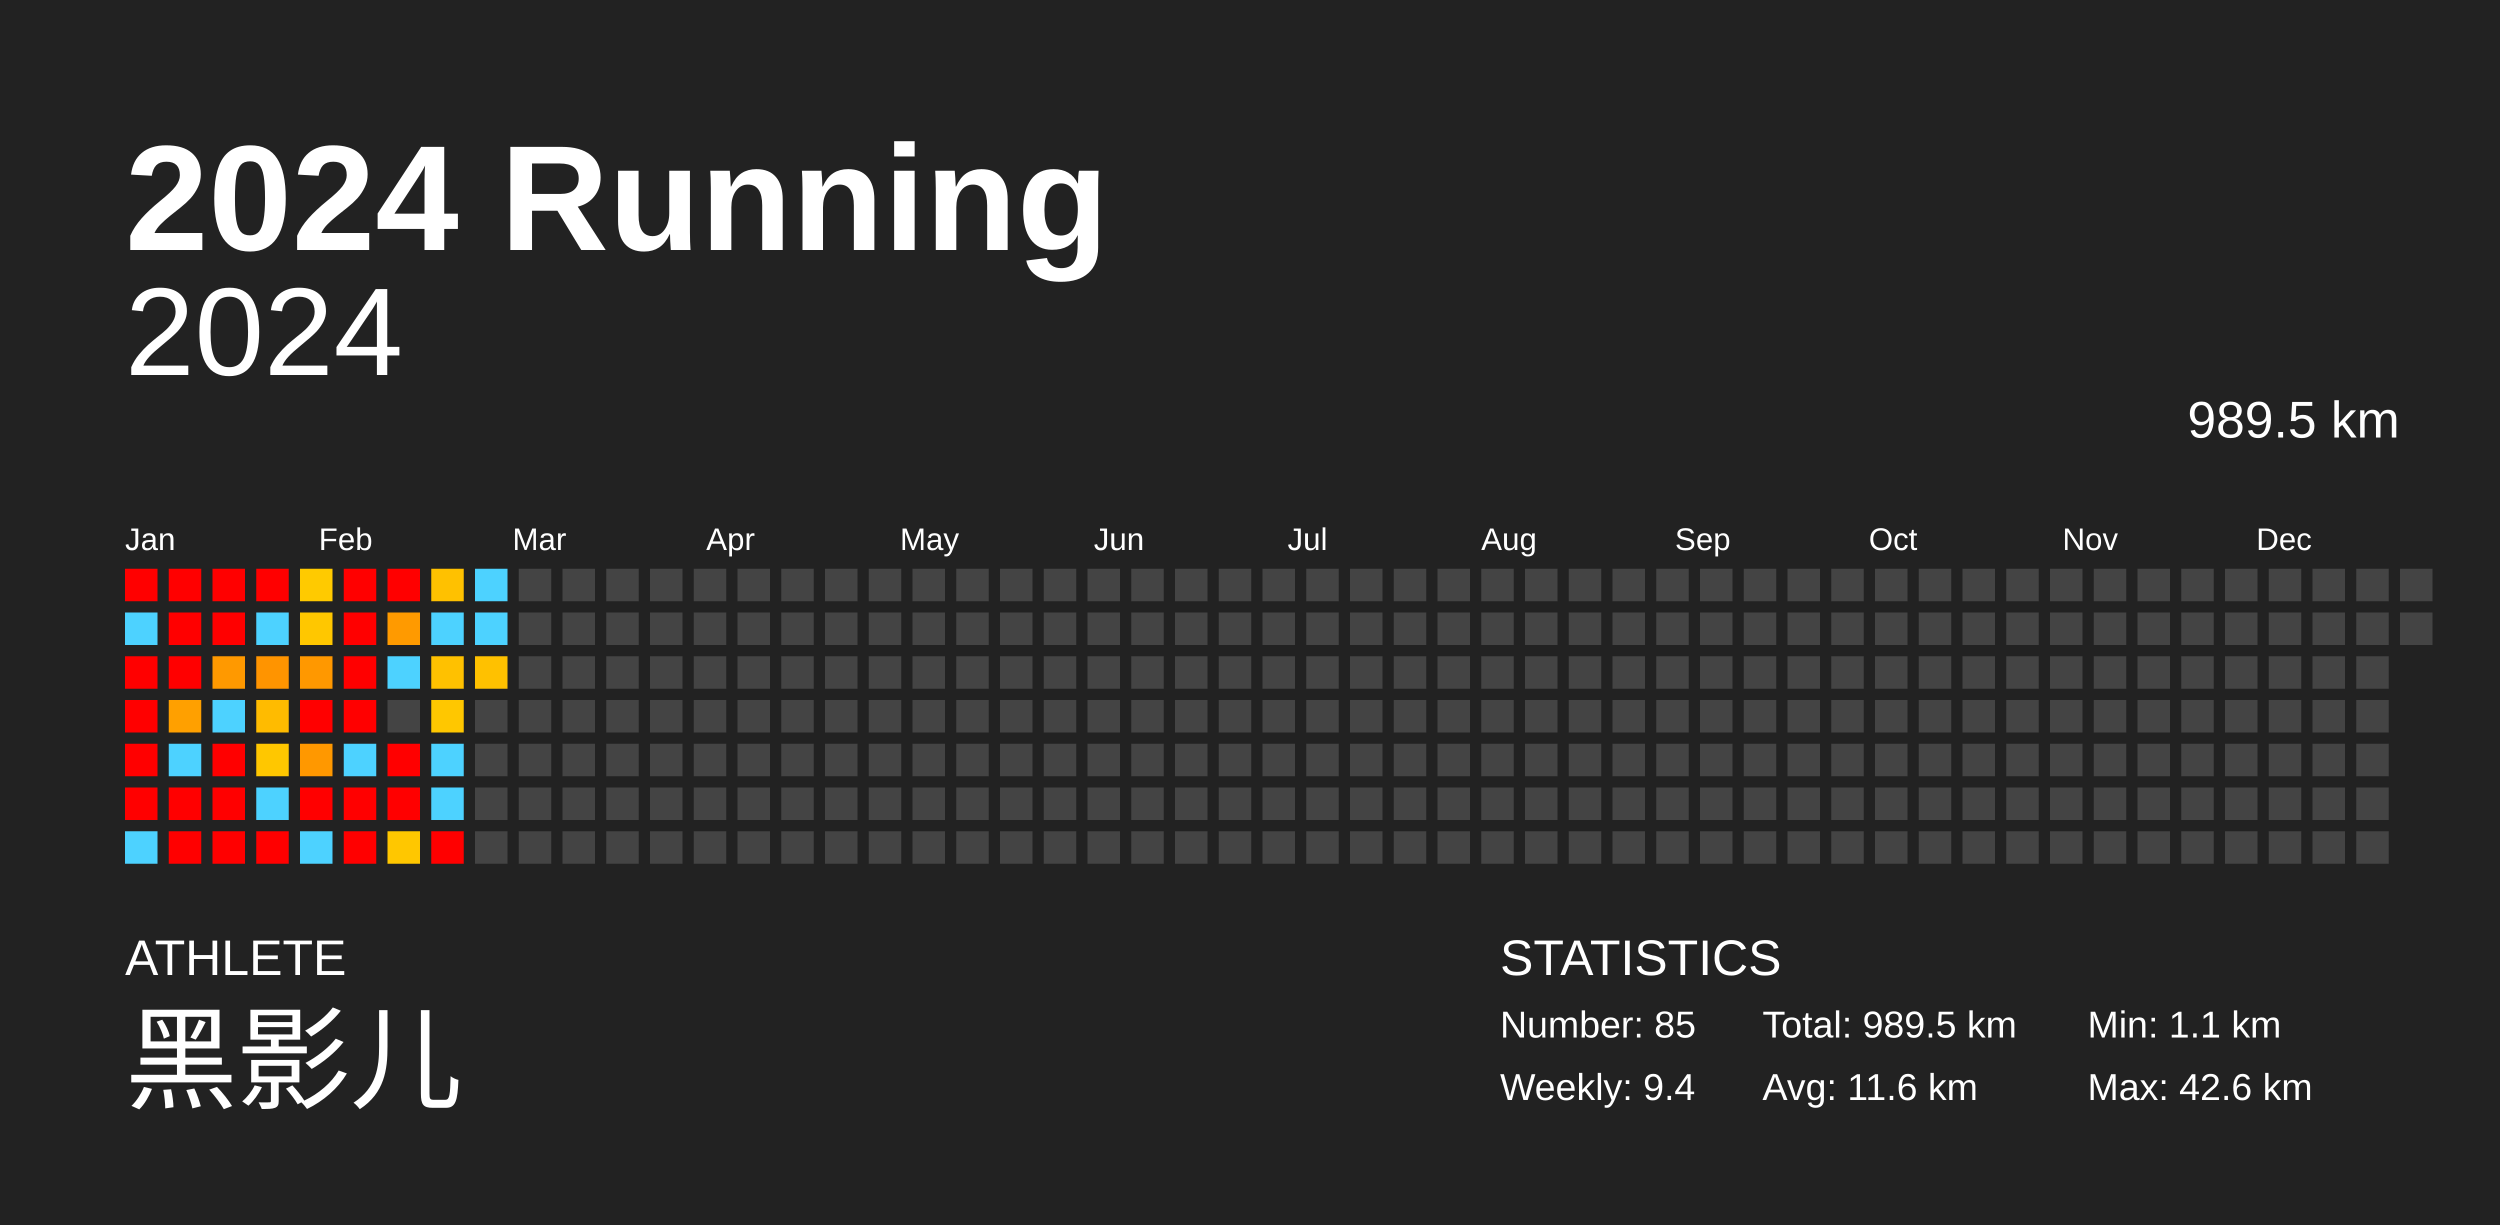
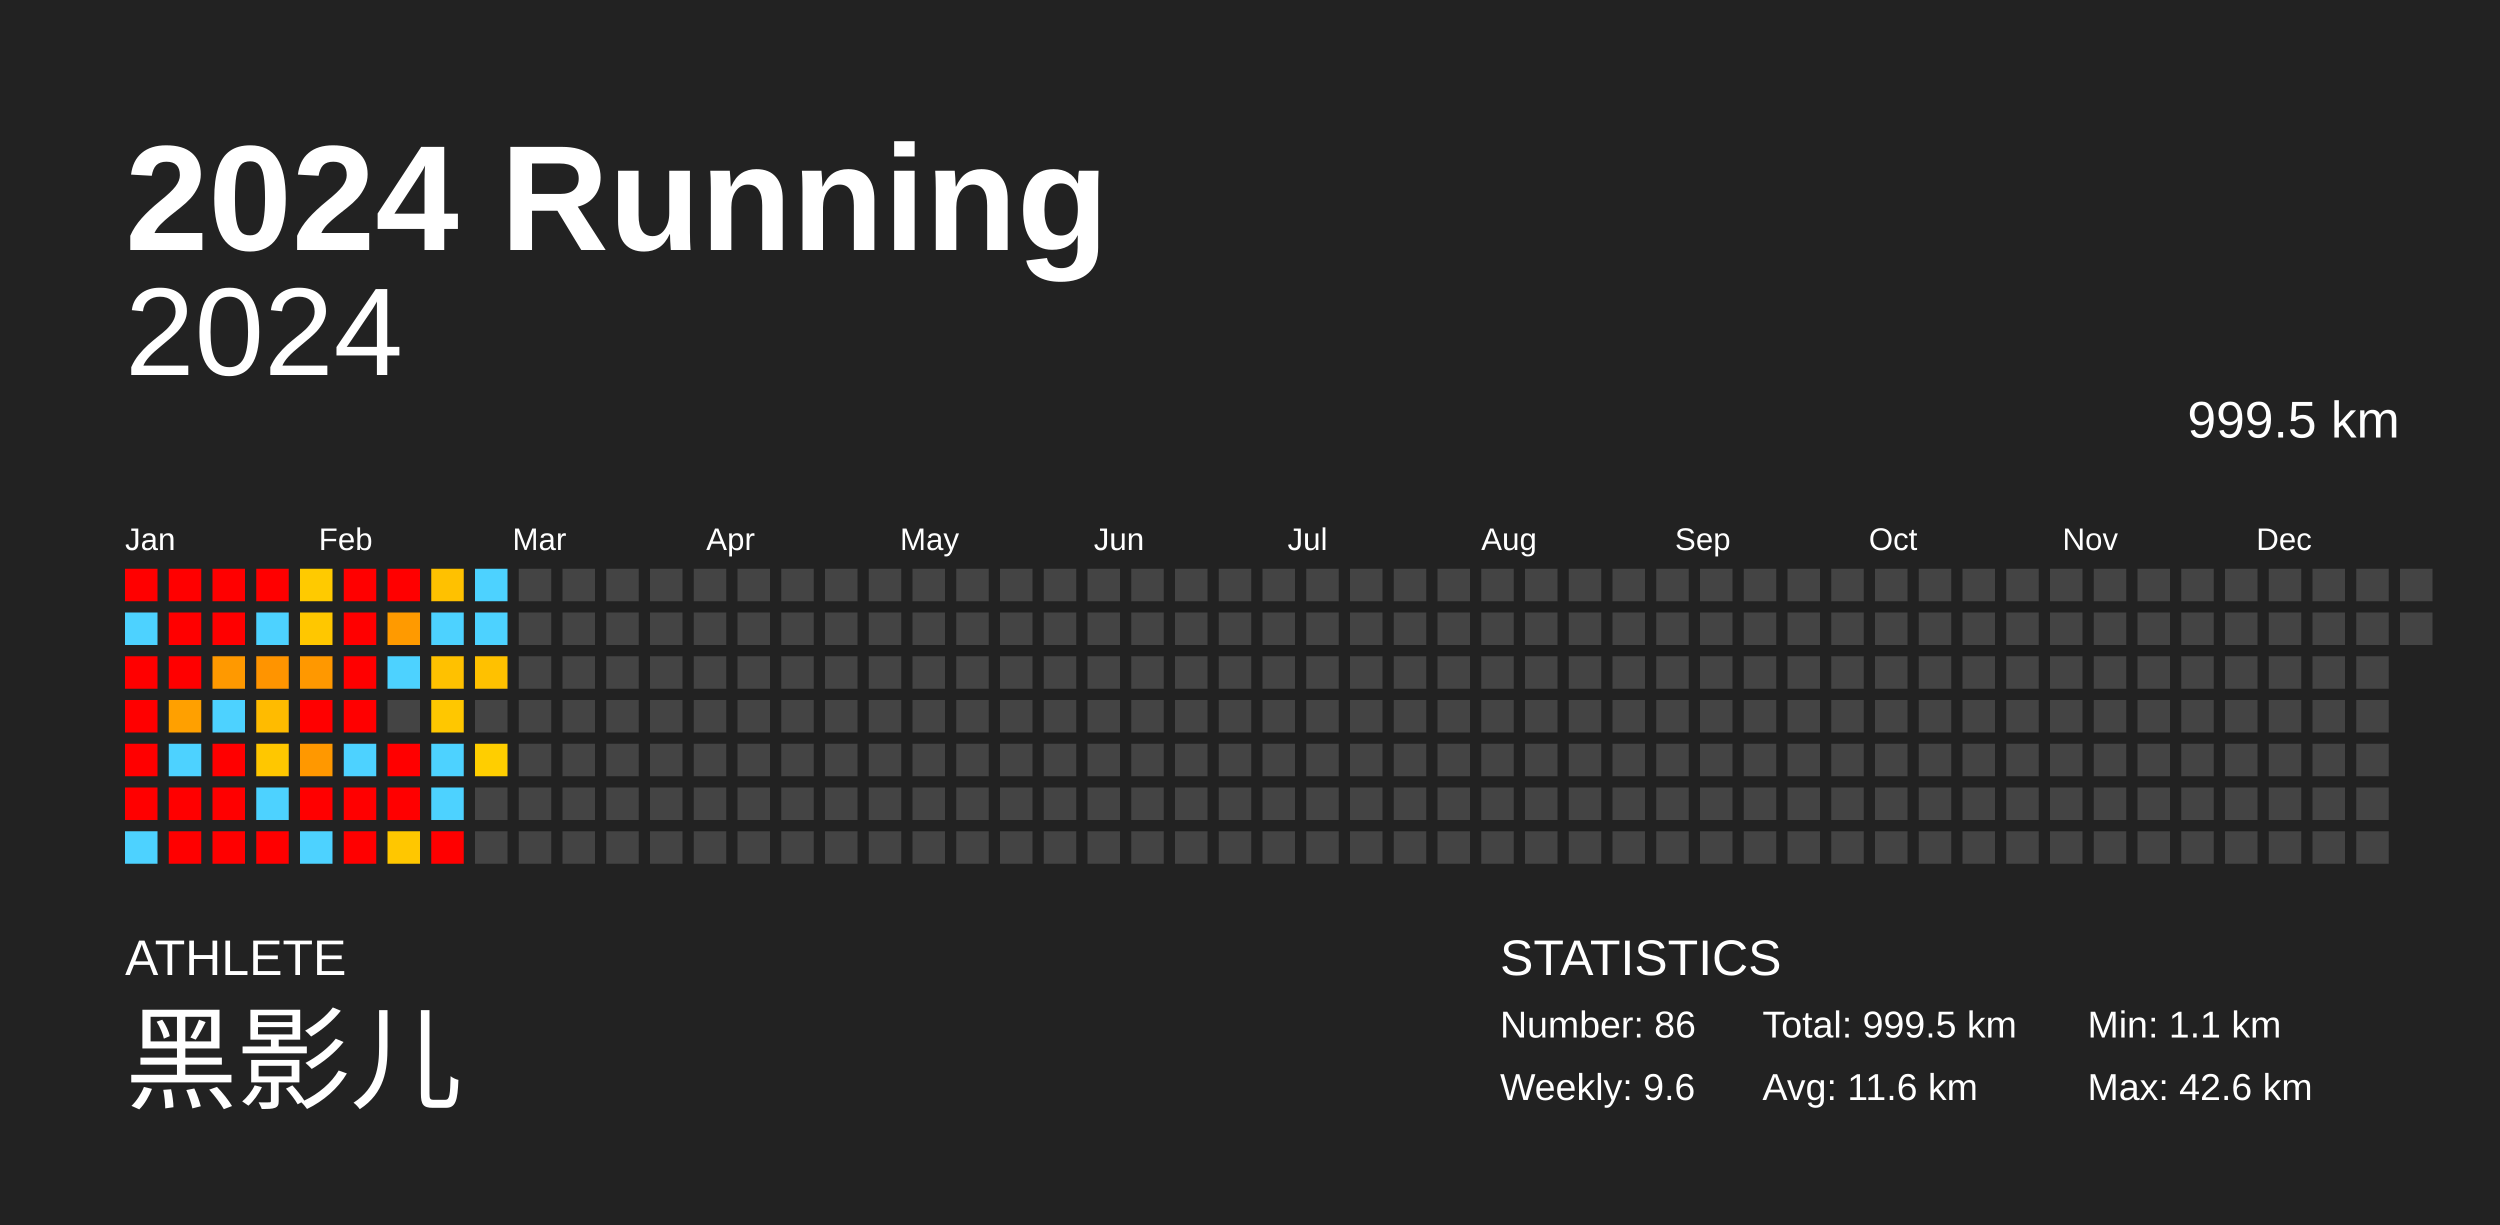
<svg xmlns="http://www.w3.org/2000/svg" baseProfile="full" height="98mm" version="1.1" viewBox="0,0,200,98" width="200mm">
  <defs />
  <rect fill="#222222" height="98" width="200" x="0" y="0" />
  <text fill="#FFFFFF" style="font-size:12px; font-family:Arial; font-weight:bold;" x="10" y="20">2024 Running</text>
  <text fill="#FFFFFF" style="font-size:4px; font-family:Arial" x="10" y="78">ATHLETE</text>
  <text fill="#FFFFFF" style="font-size:9px; font-family:Arial" x="10" y="88">黑影儿</text>
  <text fill="#FFFFFF" style="font-size:4px; font-family:Arial" x="120" y="78">STATISTICS</text>
-   <text fill="#FFFFFF" style="font-size:3px; font-family:Arial" x="120" y="83">Number: 85</text>
-   <text fill="#FFFFFF" style="font-size:3px; font-family:Arial" x="120" y="88">Weekly: 9.4</text>
-   <text fill="#FFFFFF" style="font-size:3px; font-family:Arial" x="141" y="83">Total: 989.5 km</text>
+   <text fill="#FFFFFF" style="font-size:3px; font-family:Arial" x="120" y="83">Number: 86</text>
+   <text fill="#FFFFFF" style="font-size:3px; font-family:Arial" x="120" y="88">Weekly: 9.6</text>
+   <text fill="#FFFFFF" style="font-size:3px; font-family:Arial" x="141" y="83">Total: 999.5 km</text>
  <text fill="#FFFFFF" style="font-size:3px; font-family:Arial" x="141" y="88">Avg: 11.6 km</text>
  <text fill="#FFFFFF" style="font-size:3px; font-family:Arial" x="167" y="83">Min: 1.1 km</text>
  <text fill="#FFFFFF" style="font-size:3px; font-family:Arial" x="167" y="88">Max: 42.6 km</text>
  <text alignment-baseline="hanging" fill="#FFFFFF" style="font-size:10.0px; font-family:Arial;" x="10" y="30">2024</text>
-   <text alignment-baseline="hanging" fill="#FFFFFF" style="font-size:4.125px; font-family:Arial;" x="175" y="35">989.5 km</text>
+   <text alignment-baseline="hanging" fill="#FFFFFF" style="font-size:4.125px; font-family:Arial;" x="175" y="35">999.5 km</text>
  <text fill="#FFFFFF" style="font-size:2.5px; font-family:Arial" x="10.0" y="44">Jan</text>
  <text fill="#FFFFFF" style="font-size:2.5px; font-family:Arial" x="25.5" y="44">Feb</text>
  <text fill="#FFFFFF" style="font-size:2.5px; font-family:Arial" x="41.0" y="44">Mar</text>
  <text fill="#FFFFFF" style="font-size:2.5px; font-family:Arial" x="56.5" y="44">Apr</text>
  <text fill="#FFFFFF" style="font-size:2.5px; font-family:Arial" x="72.0" y="44">May</text>
  <text fill="#FFFFFF" style="font-size:2.5px; font-family:Arial" x="87.5" y="44">Jun</text>
  <text fill="#FFFFFF" style="font-size:2.5px; font-family:Arial" x="103.0" y="44">Jul</text>
  <text fill="#FFFFFF" style="font-size:2.5px; font-family:Arial" x="118.5" y="44">Aug</text>
  <text fill="#FFFFFF" style="font-size:2.5px; font-family:Arial" x="134.0" y="44">Sep</text>
  <text fill="#FFFFFF" style="font-size:2.5px; font-family:Arial" x="149.5" y="44">Oct</text>
  <text fill="#FFFFFF" style="font-size:2.5px; font-family:Arial" x="165.0" y="44">Nov</text>
  <text fill="#FFFFFF" style="font-size:2.5px; font-family:Arial" x="180.5" y="44">Dec</text>
  <rect fill="red" height="2.6" width="2.6" x="10.0" y="45.5" />
  <rect fill="#4dd2ff" height="2.6" width="2.6" x="10.0" y="49.0" />
  <rect fill="red" height="2.6" width="2.6" x="10.0" y="52.5" />
  <rect fill="red" height="2.6" width="2.6" x="10.0" y="56.0" />
  <rect fill="red" height="2.6" width="2.6" x="10.0" y="59.5" />
  <rect fill="red" height="2.6" width="2.6" x="10.0" y="63.0" />
  <rect fill="#4dd2ff" height="2.6" width="2.6" x="10.0" y="66.5" />
  <rect fill="red" height="2.6" width="2.6" x="13.5" y="45.5" />
  <rect fill="red" height="2.6" width="2.6" x="13.5" y="49.0" />
  <rect fill="red" height="2.6" width="2.6" x="13.5" y="52.5" />
  <rect fill="#ffa000" height="2.6" width="2.6" x="13.5" y="56.0" />
  <rect fill="#4dd2ff" height="2.6" width="2.6" x="13.5" y="59.5" />
  <rect fill="red" height="2.6" width="2.6" x="13.5" y="63.0" />
  <rect fill="red" height="2.6" width="2.6" x="13.5" y="66.5" />
  <rect fill="red" height="2.6" width="2.6" x="17.0" y="45.5" />
  <rect fill="red" height="2.6" width="2.6" x="17.0" y="49.0" />
  <rect fill="#ff9900" height="2.6" width="2.6" x="17.0" y="52.5" />
  <rect fill="#4dd2ff" height="2.6" width="2.6" x="17.0" y="56.0" />
  <rect fill="red" height="2.6" width="2.6" x="17.0" y="59.5" />
  <rect fill="red" height="2.6" width="2.6" x="17.0" y="63.0" />
  <rect fill="red" height="2.6" width="2.6" x="17.0" y="66.5" />
  <rect fill="red" height="2.6" width="2.6" x="20.5" y="45.5" />
  <rect fill="#4dd2ff" height="2.6" width="2.6" x="20.5" y="49.0" />
  <rect fill="#ff9400" height="2.6" width="2.6" x="20.5" y="52.5" />
  <rect fill="#ffbb00" height="2.6" width="2.6" x="20.5" y="56.0" />
  <rect fill="#ffc700" height="2.6" width="2.6" x="20.5" y="59.5" />
  <rect fill="#4dd2ff" height="2.6" width="2.6" x="20.5" y="63.0" />
  <rect fill="red" height="2.6" width="2.6" x="20.5" y="66.5" />
  <rect fill="#ffca00" height="2.6" width="2.6" x="24.0" y="45.5" />
  <rect fill="#ffc700" height="2.6" width="2.6" x="24.0" y="49.0" />
  <rect fill="#ff9800" height="2.6" width="2.6" x="24.0" y="52.5" />
  <rect fill="red" height="2.6" width="2.6" x="24.0" y="56.0" />
  <rect fill="#ff9800" height="2.6" width="2.6" x="24.0" y="59.5" />
  <rect fill="red" height="2.6" width="2.6" x="24.0" y="63.0" />
  <rect fill="#4dd2ff" height="2.6" width="2.6" x="24.0" y="66.5" />
  <rect fill="red" height="2.6" width="2.6" x="27.5" y="45.5" />
  <rect fill="red" height="2.6" width="2.6" x="27.5" y="49.0" />
  <rect fill="red" height="2.6" width="2.6" x="27.5" y="52.5" />
  <rect fill="red" height="2.6" width="2.6" x="27.5" y="56.0" />
  <rect fill="#4dd2ff" height="2.6" width="2.6" x="27.5" y="59.5" />
  <rect fill="red" height="2.6" width="2.6" x="27.5" y="63.0" />
  <rect fill="red" height="2.6" width="2.6" x="27.5" y="66.5" />
  <rect fill="red" height="2.6" width="2.6" x="31.0" y="45.5" />
  <rect fill="#ff9a00" height="2.6" width="2.6" x="31.0" y="49.0" />
  <rect fill="#4dd2ff" height="2.6" width="2.6" x="31.0" y="52.5" />
  <rect fill="#444444" height="2.6" width="2.6" x="31.0" y="56.0" />
  <rect fill="red" height="2.6" width="2.6" x="31.0" y="59.5" />
  <rect fill="red" height="2.6" width="2.6" x="31.0" y="63.0" />
  <rect fill="#ffc700" height="2.6" width="2.6" x="31.0" y="66.5" />
  <rect fill="#ffc100" height="2.6" width="2.6" x="34.5" y="45.5" />
  <rect fill="#4dd2ff" height="2.6" width="2.6" x="34.5" y="49.0" />
  <rect fill="#ffc100" height="2.6" width="2.6" x="34.5" y="52.5" />
  <rect fill="#ffc700" height="2.6" width="2.6" x="34.5" y="56.0" />
  <rect fill="#4dd2ff" height="2.6" width="2.6" x="34.5" y="59.5" />
  <rect fill="#4dd2ff" height="2.6" width="2.6" x="34.5" y="63.0" />
  <rect fill="red" height="2.6" width="2.6" x="34.5" y="66.5" />
  <rect fill="#4dd2ff" height="2.6" width="2.6" x="38.0" y="45.5" />
  <rect fill="#4dd2ff" height="2.6" width="2.6" x="38.0" y="49.0" />
  <rect fill="#ffc100" height="2.6" width="2.6" x="38.0" y="52.5" />
  <rect fill="#444444" height="2.6" width="2.6" x="38.0" y="56.0" />
-   <rect fill="#444444" height="2.6" width="2.6" x="38.0" y="59.5" />
+   <rect fill="#ffce00" height="2.6" width="2.6" x="38.0" y="59.5" />
  <rect fill="#444444" height="2.6" width="2.6" x="38.0" y="63.0" />
  <rect fill="#444444" height="2.6" width="2.6" x="38.0" y="66.5" />
  <rect fill="#444444" height="2.6" width="2.6" x="41.5" y="45.5" />
  <rect fill="#444444" height="2.6" width="2.6" x="41.5" y="49.0" />
  <rect fill="#444444" height="2.6" width="2.6" x="41.5" y="52.5" />
  <rect fill="#444444" height="2.6" width="2.6" x="41.5" y="56.0" />
  <rect fill="#444444" height="2.6" width="2.6" x="41.5" y="59.5" />
  <rect fill="#444444" height="2.6" width="2.6" x="41.5" y="63.0" />
  <rect fill="#444444" height="2.6" width="2.6" x="41.5" y="66.5" />
  <rect fill="#444444" height="2.6" width="2.6" x="45.0" y="45.5" />
  <rect fill="#444444" height="2.6" width="2.6" x="45.0" y="49.0" />
  <rect fill="#444444" height="2.6" width="2.6" x="45.0" y="52.5" />
  <rect fill="#444444" height="2.6" width="2.6" x="45.0" y="56.0" />
  <rect fill="#444444" height="2.6" width="2.6" x="45.0" y="59.5" />
  <rect fill="#444444" height="2.6" width="2.6" x="45.0" y="63.0" />
  <rect fill="#444444" height="2.6" width="2.6" x="45.0" y="66.5" />
  <rect fill="#444444" height="2.6" width="2.6" x="48.5" y="45.5" />
  <rect fill="#444444" height="2.6" width="2.6" x="48.5" y="49.0" />
  <rect fill="#444444" height="2.6" width="2.6" x="48.5" y="52.5" />
  <rect fill="#444444" height="2.6" width="2.6" x="48.5" y="56.0" />
  <rect fill="#444444" height="2.6" width="2.6" x="48.5" y="59.5" />
  <rect fill="#444444" height="2.6" width="2.6" x="48.5" y="63.0" />
  <rect fill="#444444" height="2.6" width="2.6" x="48.5" y="66.5" />
  <rect fill="#444444" height="2.6" width="2.6" x="52.0" y="45.5" />
  <rect fill="#444444" height="2.6" width="2.6" x="52.0" y="49.0" />
  <rect fill="#444444" height="2.6" width="2.6" x="52.0" y="52.5" />
  <rect fill="#444444" height="2.6" width="2.6" x="52.0" y="56.0" />
  <rect fill="#444444" height="2.6" width="2.6" x="52.0" y="59.5" />
  <rect fill="#444444" height="2.6" width="2.6" x="52.0" y="63.0" />
  <rect fill="#444444" height="2.6" width="2.6" x="52.0" y="66.5" />
  <rect fill="#444444" height="2.6" width="2.6" x="55.5" y="45.5" />
  <rect fill="#444444" height="2.6" width="2.6" x="55.5" y="49.0" />
  <rect fill="#444444" height="2.6" width="2.6" x="55.5" y="52.5" />
  <rect fill="#444444" height="2.6" width="2.6" x="55.5" y="56.0" />
  <rect fill="#444444" height="2.6" width="2.6" x="55.5" y="59.5" />
  <rect fill="#444444" height="2.6" width="2.6" x="55.5" y="63.0" />
  <rect fill="#444444" height="2.6" width="2.6" x="55.5" y="66.5" />
  <rect fill="#444444" height="2.6" width="2.6" x="59.0" y="45.5" />
  <rect fill="#444444" height="2.6" width="2.6" x="59.0" y="49.0" />
  <rect fill="#444444" height="2.6" width="2.6" x="59.0" y="52.5" />
  <rect fill="#444444" height="2.6" width="2.6" x="59.0" y="56.0" />
  <rect fill="#444444" height="2.6" width="2.6" x="59.0" y="59.5" />
  <rect fill="#444444" height="2.6" width="2.6" x="59.0" y="63.0" />
  <rect fill="#444444" height="2.6" width="2.6" x="59.0" y="66.5" />
  <rect fill="#444444" height="2.6" width="2.6" x="62.5" y="45.5" />
  <rect fill="#444444" height="2.6" width="2.6" x="62.5" y="49.0" />
  <rect fill="#444444" height="2.6" width="2.6" x="62.5" y="52.5" />
  <rect fill="#444444" height="2.6" width="2.6" x="62.5" y="56.0" />
  <rect fill="#444444" height="2.6" width="2.6" x="62.5" y="59.5" />
  <rect fill="#444444" height="2.6" width="2.6" x="62.5" y="63.0" />
  <rect fill="#444444" height="2.6" width="2.6" x="62.5" y="66.5" />
  <rect fill="#444444" height="2.6" width="2.6" x="66.0" y="45.5" />
  <rect fill="#444444" height="2.6" width="2.6" x="66.0" y="49.0" />
  <rect fill="#444444" height="2.6" width="2.6" x="66.0" y="52.5" />
  <rect fill="#444444" height="2.6" width="2.6" x="66.0" y="56.0" />
  <rect fill="#444444" height="2.6" width="2.6" x="66.0" y="59.5" />
  <rect fill="#444444" height="2.6" width="2.6" x="66.0" y="63.0" />
  <rect fill="#444444" height="2.6" width="2.6" x="66.0" y="66.5" />
  <rect fill="#444444" height="2.6" width="2.6" x="69.5" y="45.5" />
  <rect fill="#444444" height="2.6" width="2.6" x="69.5" y="49.0" />
  <rect fill="#444444" height="2.6" width="2.6" x="69.5" y="52.5" />
  <rect fill="#444444" height="2.6" width="2.6" x="69.5" y="56.0" />
  <rect fill="#444444" height="2.6" width="2.6" x="69.5" y="59.5" />
  <rect fill="#444444" height="2.6" width="2.6" x="69.5" y="63.0" />
  <rect fill="#444444" height="2.6" width="2.6" x="69.5" y="66.5" />
  <rect fill="#444444" height="2.6" width="2.6" x="73.0" y="45.5" />
  <rect fill="#444444" height="2.6" width="2.6" x="73.0" y="49.0" />
  <rect fill="#444444" height="2.6" width="2.6" x="73.0" y="52.5" />
  <rect fill="#444444" height="2.6" width="2.6" x="73.0" y="56.0" />
  <rect fill="#444444" height="2.6" width="2.6" x="73.0" y="59.5" />
  <rect fill="#444444" height="2.6" width="2.6" x="73.0" y="63.0" />
  <rect fill="#444444" height="2.6" width="2.6" x="73.0" y="66.5" />
  <rect fill="#444444" height="2.6" width="2.6" x="76.5" y="45.5" />
  <rect fill="#444444" height="2.6" width="2.6" x="76.5" y="49.0" />
  <rect fill="#444444" height="2.6" width="2.6" x="76.5" y="52.5" />
  <rect fill="#444444" height="2.6" width="2.6" x="76.5" y="56.0" />
  <rect fill="#444444" height="2.6" width="2.6" x="76.5" y="59.5" />
  <rect fill="#444444" height="2.6" width="2.6" x="76.5" y="63.0" />
  <rect fill="#444444" height="2.6" width="2.6" x="76.5" y="66.5" />
  <rect fill="#444444" height="2.6" width="2.6" x="80.0" y="45.5" />
  <rect fill="#444444" height="2.6" width="2.6" x="80.0" y="49.0" />
  <rect fill="#444444" height="2.6" width="2.6" x="80.0" y="52.5" />
  <rect fill="#444444" height="2.6" width="2.6" x="80.0" y="56.0" />
  <rect fill="#444444" height="2.6" width="2.6" x="80.0" y="59.5" />
  <rect fill="#444444" height="2.6" width="2.6" x="80.0" y="63.0" />
  <rect fill="#444444" height="2.6" width="2.6" x="80.0" y="66.5" />
  <rect fill="#444444" height="2.6" width="2.6" x="83.5" y="45.5" />
  <rect fill="#444444" height="2.6" width="2.6" x="83.5" y="49.0" />
  <rect fill="#444444" height="2.6" width="2.6" x="83.5" y="52.5" />
  <rect fill="#444444" height="2.6" width="2.6" x="83.5" y="56.0" />
  <rect fill="#444444" height="2.6" width="2.6" x="83.5" y="59.5" />
  <rect fill="#444444" height="2.6" width="2.6" x="83.5" y="63.0" />
  <rect fill="#444444" height="2.6" width="2.6" x="83.5" y="66.5" />
  <rect fill="#444444" height="2.6" width="2.6" x="87.0" y="45.5" />
  <rect fill="#444444" height="2.6" width="2.6" x="87.0" y="49.0" />
  <rect fill="#444444" height="2.6" width="2.6" x="87.0" y="52.5" />
  <rect fill="#444444" height="2.6" width="2.6" x="87.0" y="56.0" />
  <rect fill="#444444" height="2.6" width="2.6" x="87.0" y="59.5" />
  <rect fill="#444444" height="2.6" width="2.6" x="87.0" y="63.0" />
  <rect fill="#444444" height="2.6" width="2.6" x="87.0" y="66.5" />
  <rect fill="#444444" height="2.6" width="2.6" x="90.5" y="45.5" />
  <rect fill="#444444" height="2.6" width="2.6" x="90.5" y="49.0" />
  <rect fill="#444444" height="2.6" width="2.6" x="90.5" y="52.5" />
  <rect fill="#444444" height="2.6" width="2.6" x="90.5" y="56.0" />
  <rect fill="#444444" height="2.6" width="2.6" x="90.5" y="59.5" />
  <rect fill="#444444" height="2.6" width="2.6" x="90.5" y="63.0" />
  <rect fill="#444444" height="2.6" width="2.6" x="90.5" y="66.5" />
  <rect fill="#444444" height="2.6" width="2.6" x="94.0" y="45.5" />
  <rect fill="#444444" height="2.6" width="2.6" x="94.0" y="49.0" />
  <rect fill="#444444" height="2.6" width="2.6" x="94.0" y="52.5" />
  <rect fill="#444444" height="2.6" width="2.6" x="94.0" y="56.0" />
  <rect fill="#444444" height="2.6" width="2.6" x="94.0" y="59.5" />
  <rect fill="#444444" height="2.6" width="2.6" x="94.0" y="63.0" />
  <rect fill="#444444" height="2.6" width="2.6" x="94.0" y="66.5" />
  <rect fill="#444444" height="2.6" width="2.6" x="97.5" y="45.5" />
  <rect fill="#444444" height="2.6" width="2.6" x="97.5" y="49.0" />
  <rect fill="#444444" height="2.6" width="2.6" x="97.5" y="52.5" />
  <rect fill="#444444" height="2.6" width="2.6" x="97.5" y="56.0" />
  <rect fill="#444444" height="2.6" width="2.6" x="97.5" y="59.5" />
  <rect fill="#444444" height="2.6" width="2.6" x="97.5" y="63.0" />
  <rect fill="#444444" height="2.6" width="2.6" x="97.5" y="66.5" />
  <rect fill="#444444" height="2.6" width="2.6" x="101.0" y="45.5" />
  <rect fill="#444444" height="2.6" width="2.6" x="101.0" y="49.0" />
  <rect fill="#444444" height="2.6" width="2.6" x="101.0" y="52.5" />
  <rect fill="#444444" height="2.6" width="2.6" x="101.0" y="56.0" />
  <rect fill="#444444" height="2.6" width="2.6" x="101.0" y="59.5" />
  <rect fill="#444444" height="2.6" width="2.6" x="101.0" y="63.0" />
  <rect fill="#444444" height="2.6" width="2.6" x="101.0" y="66.5" />
  <rect fill="#444444" height="2.6" width="2.6" x="104.5" y="45.5" />
  <rect fill="#444444" height="2.6" width="2.6" x="104.5" y="49.0" />
  <rect fill="#444444" height="2.6" width="2.6" x="104.5" y="52.5" />
  <rect fill="#444444" height="2.6" width="2.6" x="104.5" y="56.0" />
  <rect fill="#444444" height="2.6" width="2.6" x="104.5" y="59.5" />
  <rect fill="#444444" height="2.6" width="2.6" x="104.5" y="63.0" />
  <rect fill="#444444" height="2.6" width="2.6" x="104.5" y="66.5" />
  <rect fill="#444444" height="2.6" width="2.6" x="108.0" y="45.5" />
  <rect fill="#444444" height="2.6" width="2.6" x="108.0" y="49.0" />
  <rect fill="#444444" height="2.6" width="2.6" x="108.0" y="52.5" />
  <rect fill="#444444" height="2.6" width="2.6" x="108.0" y="56.0" />
  <rect fill="#444444" height="2.6" width="2.6" x="108.0" y="59.5" />
  <rect fill="#444444" height="2.6" width="2.6" x="108.0" y="63.0" />
  <rect fill="#444444" height="2.6" width="2.6" x="108.0" y="66.5" />
  <rect fill="#444444" height="2.6" width="2.6" x="111.5" y="45.5" />
  <rect fill="#444444" height="2.6" width="2.6" x="111.5" y="49.0" />
  <rect fill="#444444" height="2.6" width="2.6" x="111.5" y="52.5" />
  <rect fill="#444444" height="2.6" width="2.6" x="111.5" y="56.0" />
  <rect fill="#444444" height="2.6" width="2.6" x="111.5" y="59.5" />
  <rect fill="#444444" height="2.6" width="2.6" x="111.5" y="63.0" />
  <rect fill="#444444" height="2.6" width="2.6" x="111.5" y="66.5" />
  <rect fill="#444444" height="2.6" width="2.6" x="115.0" y="45.5" />
  <rect fill="#444444" height="2.6" width="2.6" x="115.0" y="49.0" />
  <rect fill="#444444" height="2.6" width="2.6" x="115.0" y="52.5" />
  <rect fill="#444444" height="2.6" width="2.6" x="115.0" y="56.0" />
  <rect fill="#444444" height="2.6" width="2.6" x="115.0" y="59.5" />
  <rect fill="#444444" height="2.6" width="2.6" x="115.0" y="63.0" />
  <rect fill="#444444" height="2.6" width="2.6" x="115.0" y="66.5" />
  <rect fill="#444444" height="2.6" width="2.6" x="118.5" y="45.5" />
  <rect fill="#444444" height="2.6" width="2.6" x="118.5" y="49.0" />
  <rect fill="#444444" height="2.6" width="2.6" x="118.5" y="52.5" />
  <rect fill="#444444" height="2.6" width="2.6" x="118.5" y="56.0" />
  <rect fill="#444444" height="2.6" width="2.6" x="118.5" y="59.5" />
  <rect fill="#444444" height="2.6" width="2.6" x="118.5" y="63.0" />
  <rect fill="#444444" height="2.6" width="2.6" x="118.5" y="66.5" />
  <rect fill="#444444" height="2.6" width="2.6" x="122.0" y="45.5" />
  <rect fill="#444444" height="2.6" width="2.6" x="122.0" y="49.0" />
  <rect fill="#444444" height="2.6" width="2.6" x="122.0" y="52.5" />
  <rect fill="#444444" height="2.6" width="2.6" x="122.0" y="56.0" />
  <rect fill="#444444" height="2.6" width="2.6" x="122.0" y="59.5" />
  <rect fill="#444444" height="2.6" width="2.6" x="122.0" y="63.0" />
  <rect fill="#444444" height="2.6" width="2.6" x="122.0" y="66.5" />
  <rect fill="#444444" height="2.6" width="2.6" x="125.5" y="45.5" />
  <rect fill="#444444" height="2.6" width="2.6" x="125.5" y="49.0" />
  <rect fill="#444444" height="2.6" width="2.6" x="125.5" y="52.5" />
  <rect fill="#444444" height="2.6" width="2.6" x="125.5" y="56.0" />
  <rect fill="#444444" height="2.6" width="2.6" x="125.5" y="59.5" />
  <rect fill="#444444" height="2.6" width="2.6" x="125.5" y="63.0" />
  <rect fill="#444444" height="2.6" width="2.6" x="125.5" y="66.5" />
  <rect fill="#444444" height="2.6" width="2.6" x="129.0" y="45.5" />
  <rect fill="#444444" height="2.6" width="2.6" x="129.0" y="49.0" />
  <rect fill="#444444" height="2.6" width="2.6" x="129.0" y="52.5" />
  <rect fill="#444444" height="2.6" width="2.6" x="129.0" y="56.0" />
  <rect fill="#444444" height="2.6" width="2.6" x="129.0" y="59.5" />
  <rect fill="#444444" height="2.6" width="2.6" x="129.0" y="63.0" />
  <rect fill="#444444" height="2.6" width="2.6" x="129.0" y="66.5" />
  <rect fill="#444444" height="2.6" width="2.6" x="132.5" y="45.5" />
  <rect fill="#444444" height="2.6" width="2.6" x="132.5" y="49.0" />
  <rect fill="#444444" height="2.6" width="2.6" x="132.5" y="52.5" />
  <rect fill="#444444" height="2.6" width="2.6" x="132.5" y="56.0" />
  <rect fill="#444444" height="2.6" width="2.6" x="132.5" y="59.5" />
  <rect fill="#444444" height="2.6" width="2.6" x="132.5" y="63.0" />
  <rect fill="#444444" height="2.6" width="2.6" x="132.5" y="66.5" />
  <rect fill="#444444" height="2.6" width="2.6" x="136.0" y="45.5" />
  <rect fill="#444444" height="2.6" width="2.6" x="136.0" y="49.0" />
  <rect fill="#444444" height="2.6" width="2.6" x="136.0" y="52.5" />
  <rect fill="#444444" height="2.6" width="2.6" x="136.0" y="56.0" />
  <rect fill="#444444" height="2.6" width="2.6" x="136.0" y="59.5" />
  <rect fill="#444444" height="2.6" width="2.6" x="136.0" y="63.0" />
  <rect fill="#444444" height="2.6" width="2.6" x="136.0" y="66.5" />
  <rect fill="#444444" height="2.6" width="2.6" x="139.5" y="45.5" />
  <rect fill="#444444" height="2.6" width="2.6" x="139.5" y="49.0" />
  <rect fill="#444444" height="2.6" width="2.6" x="139.5" y="52.5" />
  <rect fill="#444444" height="2.6" width="2.6" x="139.5" y="56.0" />
  <rect fill="#444444" height="2.6" width="2.6" x="139.5" y="59.5" />
  <rect fill="#444444" height="2.6" width="2.6" x="139.5" y="63.0" />
  <rect fill="#444444" height="2.6" width="2.6" x="139.5" y="66.5" />
  <rect fill="#444444" height="2.6" width="2.6" x="143.0" y="45.5" />
  <rect fill="#444444" height="2.6" width="2.6" x="143.0" y="49.0" />
  <rect fill="#444444" height="2.6" width="2.6" x="143.0" y="52.5" />
  <rect fill="#444444" height="2.6" width="2.6" x="143.0" y="56.0" />
  <rect fill="#444444" height="2.6" width="2.6" x="143.0" y="59.5" />
  <rect fill="#444444" height="2.6" width="2.6" x="143.0" y="63.0" />
  <rect fill="#444444" height="2.6" width="2.6" x="143.0" y="66.5" />
  <rect fill="#444444" height="2.6" width="2.6" x="146.5" y="45.5" />
  <rect fill="#444444" height="2.6" width="2.6" x="146.5" y="49.0" />
  <rect fill="#444444" height="2.6" width="2.6" x="146.5" y="52.5" />
  <rect fill="#444444" height="2.6" width="2.6" x="146.5" y="56.0" />
  <rect fill="#444444" height="2.6" width="2.6" x="146.5" y="59.5" />
  <rect fill="#444444" height="2.6" width="2.6" x="146.5" y="63.0" />
  <rect fill="#444444" height="2.6" width="2.6" x="146.5" y="66.5" />
  <rect fill="#444444" height="2.6" width="2.6" x="150.0" y="45.5" />
  <rect fill="#444444" height="2.6" width="2.6" x="150.0" y="49.0" />
  <rect fill="#444444" height="2.6" width="2.6" x="150.0" y="52.5" />
  <rect fill="#444444" height="2.6" width="2.6" x="150.0" y="56.0" />
  <rect fill="#444444" height="2.6" width="2.6" x="150.0" y="59.5" />
  <rect fill="#444444" height="2.6" width="2.6" x="150.0" y="63.0" />
  <rect fill="#444444" height="2.6" width="2.6" x="150.0" y="66.5" />
  <rect fill="#444444" height="2.6" width="2.6" x="153.5" y="45.5" />
  <rect fill="#444444" height="2.6" width="2.6" x="153.5" y="49.0" />
  <rect fill="#444444" height="2.6" width="2.6" x="153.5" y="52.5" />
  <rect fill="#444444" height="2.6" width="2.6" x="153.5" y="56.0" />
  <rect fill="#444444" height="2.6" width="2.6" x="153.5" y="59.5" />
  <rect fill="#444444" height="2.6" width="2.6" x="153.5" y="63.0" />
  <rect fill="#444444" height="2.6" width="2.6" x="153.5" y="66.5" />
  <rect fill="#444444" height="2.6" width="2.6" x="157.0" y="45.5" />
  <rect fill="#444444" height="2.6" width="2.6" x="157.0" y="49.0" />
  <rect fill="#444444" height="2.6" width="2.6" x="157.0" y="52.5" />
  <rect fill="#444444" height="2.6" width="2.6" x="157.0" y="56.0" />
  <rect fill="#444444" height="2.6" width="2.6" x="157.0" y="59.5" />
  <rect fill="#444444" height="2.6" width="2.6" x="157.0" y="63.0" />
  <rect fill="#444444" height="2.6" width="2.6" x="157.0" y="66.5" />
  <rect fill="#444444" height="2.6" width="2.6" x="160.5" y="45.5" />
  <rect fill="#444444" height="2.6" width="2.6" x="160.5" y="49.0" />
  <rect fill="#444444" height="2.6" width="2.6" x="160.5" y="52.5" />
  <rect fill="#444444" height="2.6" width="2.6" x="160.5" y="56.0" />
  <rect fill="#444444" height="2.6" width="2.6" x="160.5" y="59.5" />
  <rect fill="#444444" height="2.6" width="2.6" x="160.5" y="63.0" />
  <rect fill="#444444" height="2.6" width="2.6" x="160.5" y="66.5" />
  <rect fill="#444444" height="2.6" width="2.6" x="164.0" y="45.5" />
  <rect fill="#444444" height="2.6" width="2.6" x="164.0" y="49.0" />
  <rect fill="#444444" height="2.6" width="2.6" x="164.0" y="52.5" />
  <rect fill="#444444" height="2.6" width="2.6" x="164.0" y="56.0" />
  <rect fill="#444444" height="2.6" width="2.6" x="164.0" y="59.5" />
  <rect fill="#444444" height="2.6" width="2.6" x="164.0" y="63.0" />
  <rect fill="#444444" height="2.6" width="2.6" x="164.0" y="66.5" />
  <rect fill="#444444" height="2.6" width="2.6" x="167.5" y="45.5" />
  <rect fill="#444444" height="2.6" width="2.6" x="167.5" y="49.0" />
  <rect fill="#444444" height="2.6" width="2.6" x="167.5" y="52.5" />
  <rect fill="#444444" height="2.6" width="2.6" x="167.5" y="56.0" />
  <rect fill="#444444" height="2.6" width="2.6" x="167.5" y="59.5" />
  <rect fill="#444444" height="2.6" width="2.6" x="167.5" y="63.0" />
  <rect fill="#444444" height="2.6" width="2.6" x="167.5" y="66.5" />
  <rect fill="#444444" height="2.6" width="2.6" x="171.0" y="45.5" />
  <rect fill="#444444" height="2.6" width="2.6" x="171.0" y="49.0" />
  <rect fill="#444444" height="2.6" width="2.6" x="171.0" y="52.5" />
  <rect fill="#444444" height="2.6" width="2.6" x="171.0" y="56.0" />
  <rect fill="#444444" height="2.6" width="2.6" x="171.0" y="59.5" />
  <rect fill="#444444" height="2.6" width="2.6" x="171.0" y="63.0" />
  <rect fill="#444444" height="2.6" width="2.6" x="171.0" y="66.5" />
  <rect fill="#444444" height="2.6" width="2.6" x="174.5" y="45.5" />
  <rect fill="#444444" height="2.6" width="2.6" x="174.5" y="49.0" />
  <rect fill="#444444" height="2.6" width="2.6" x="174.5" y="52.5" />
  <rect fill="#444444" height="2.6" width="2.6" x="174.5" y="56.0" />
  <rect fill="#444444" height="2.6" width="2.6" x="174.5" y="59.5" />
  <rect fill="#444444" height="2.6" width="2.6" x="174.5" y="63.0" />
  <rect fill="#444444" height="2.6" width="2.6" x="174.5" y="66.5" />
  <rect fill="#444444" height="2.6" width="2.6" x="178.0" y="45.5" />
  <rect fill="#444444" height="2.6" width="2.6" x="178.0" y="49.0" />
  <rect fill="#444444" height="2.6" width="2.6" x="178.0" y="52.5" />
  <rect fill="#444444" height="2.6" width="2.6" x="178.0" y="56.0" />
  <rect fill="#444444" height="2.6" width="2.6" x="178.0" y="59.5" />
  <rect fill="#444444" height="2.6" width="2.6" x="178.0" y="63.0" />
  <rect fill="#444444" height="2.6" width="2.6" x="178.0" y="66.5" />
  <rect fill="#444444" height="2.6" width="2.6" x="181.5" y="45.5" />
  <rect fill="#444444" height="2.6" width="2.6" x="181.5" y="49.0" />
  <rect fill="#444444" height="2.6" width="2.6" x="181.5" y="52.5" />
  <rect fill="#444444" height="2.6" width="2.6" x="181.5" y="56.0" />
  <rect fill="#444444" height="2.6" width="2.6" x="181.5" y="59.5" />
  <rect fill="#444444" height="2.6" width="2.6" x="181.5" y="63.0" />
  <rect fill="#444444" height="2.6" width="2.6" x="181.5" y="66.5" />
  <rect fill="#444444" height="2.6" width="2.6" x="185.0" y="45.5" />
  <rect fill="#444444" height="2.6" width="2.6" x="185.0" y="49.0" />
  <rect fill="#444444" height="2.6" width="2.6" x="185.0" y="52.5" />
  <rect fill="#444444" height="2.6" width="2.6" x="185.0" y="56.0" />
  <rect fill="#444444" height="2.6" width="2.6" x="185.0" y="59.5" />
  <rect fill="#444444" height="2.6" width="2.6" x="185.0" y="63.0" />
  <rect fill="#444444" height="2.6" width="2.6" x="185.0" y="66.5" />
  <rect fill="#444444" height="2.6" width="2.6" x="188.5" y="45.5" />
  <rect fill="#444444" height="2.6" width="2.6" x="188.5" y="49.0" />
  <rect fill="#444444" height="2.6" width="2.6" x="188.5" y="52.5" />
  <rect fill="#444444" height="2.6" width="2.6" x="188.5" y="56.0" />
  <rect fill="#444444" height="2.6" width="2.6" x="188.5" y="59.5" />
  <rect fill="#444444" height="2.6" width="2.6" x="188.5" y="63.0" />
  <rect fill="#444444" height="2.6" width="2.6" x="188.5" y="66.5" />
  <rect fill="#444444" height="2.6" width="2.6" x="192.0" y="45.5" />
  <rect fill="#444444" height="2.6" width="2.6" x="192.0" y="49.0" />
</svg>
